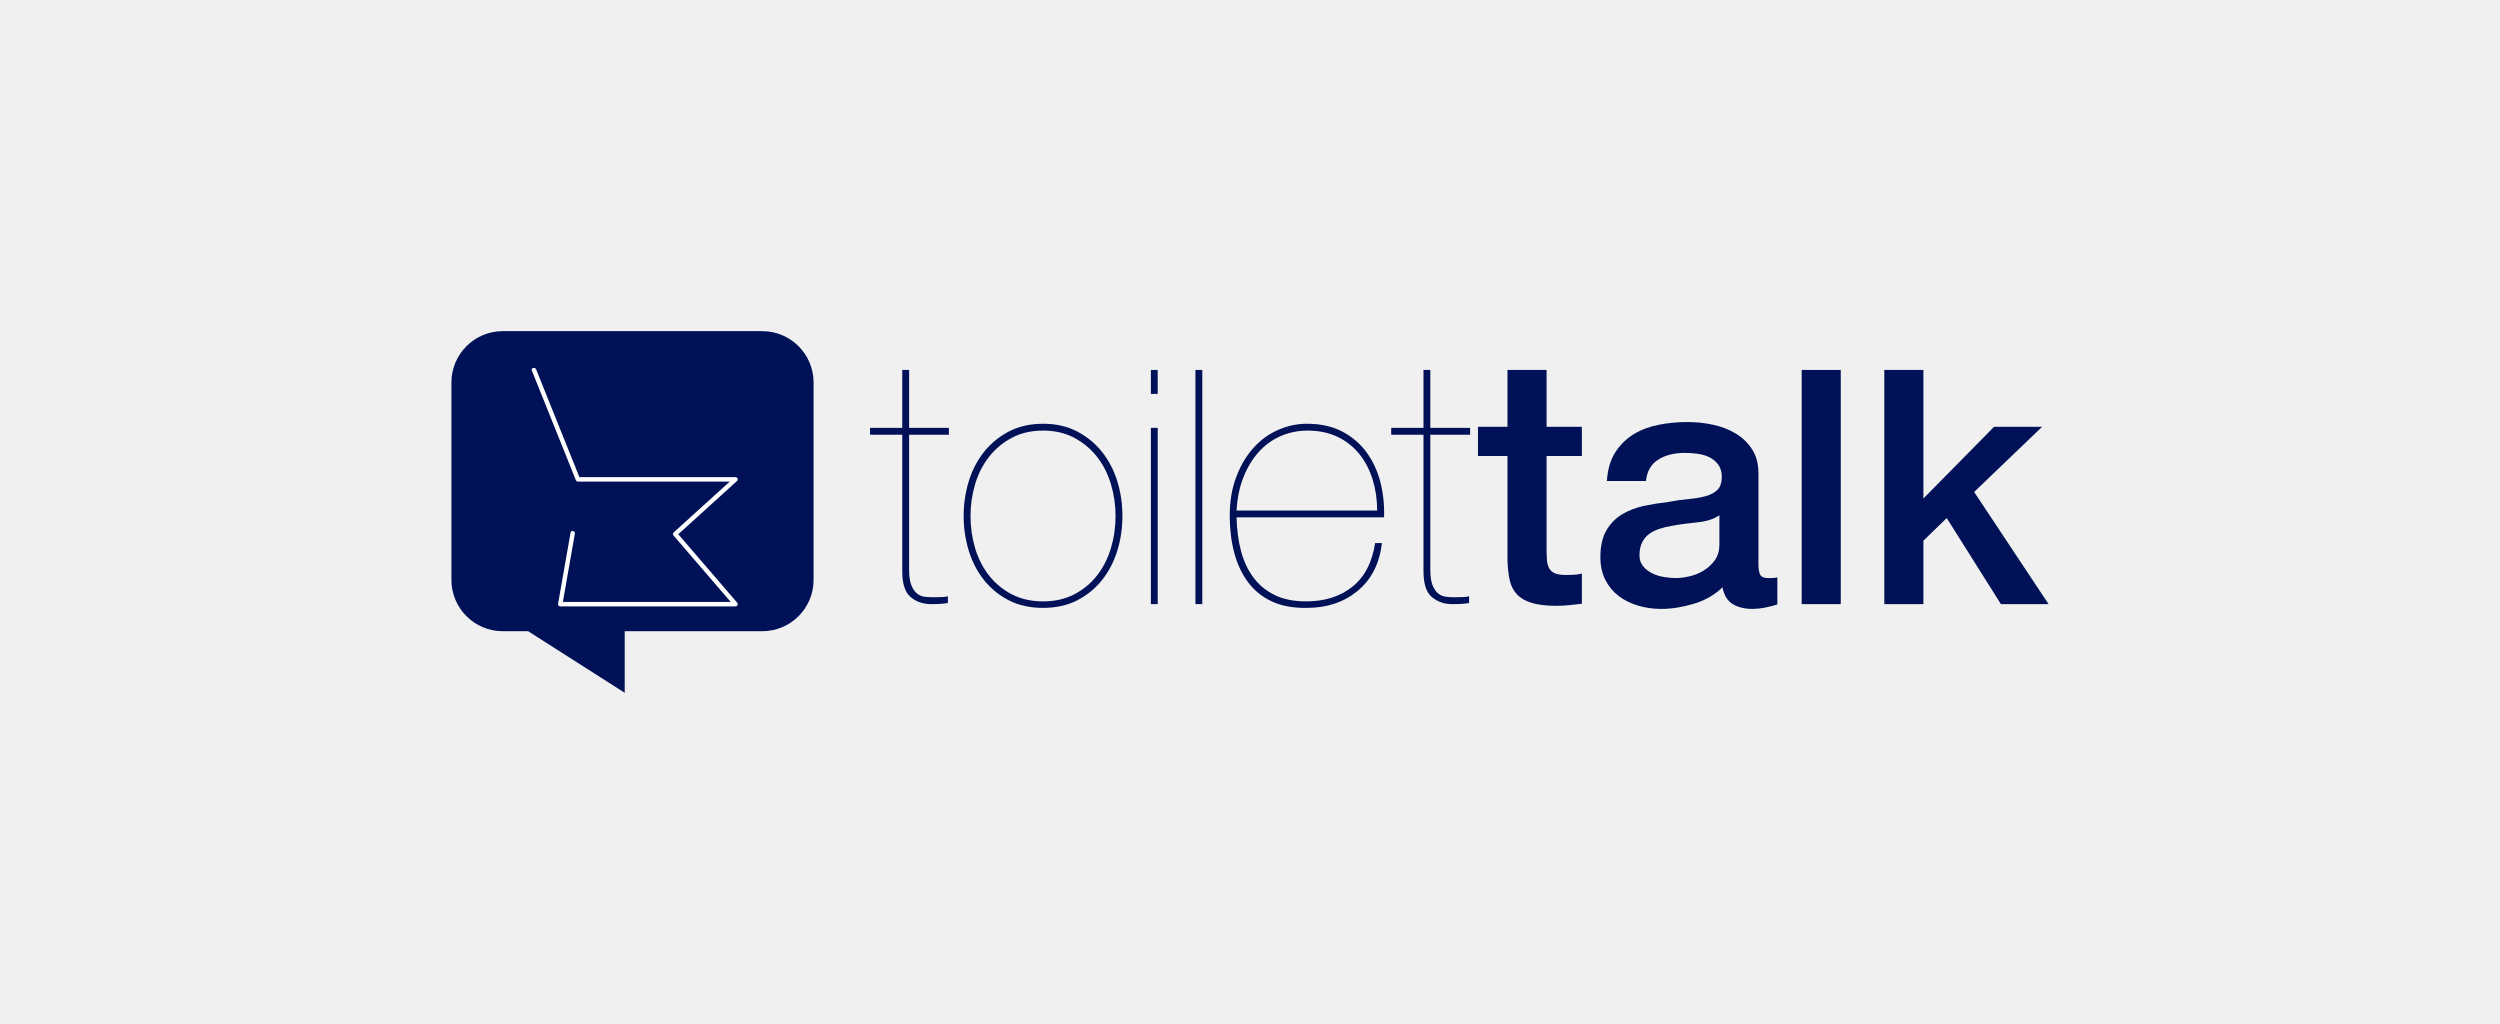
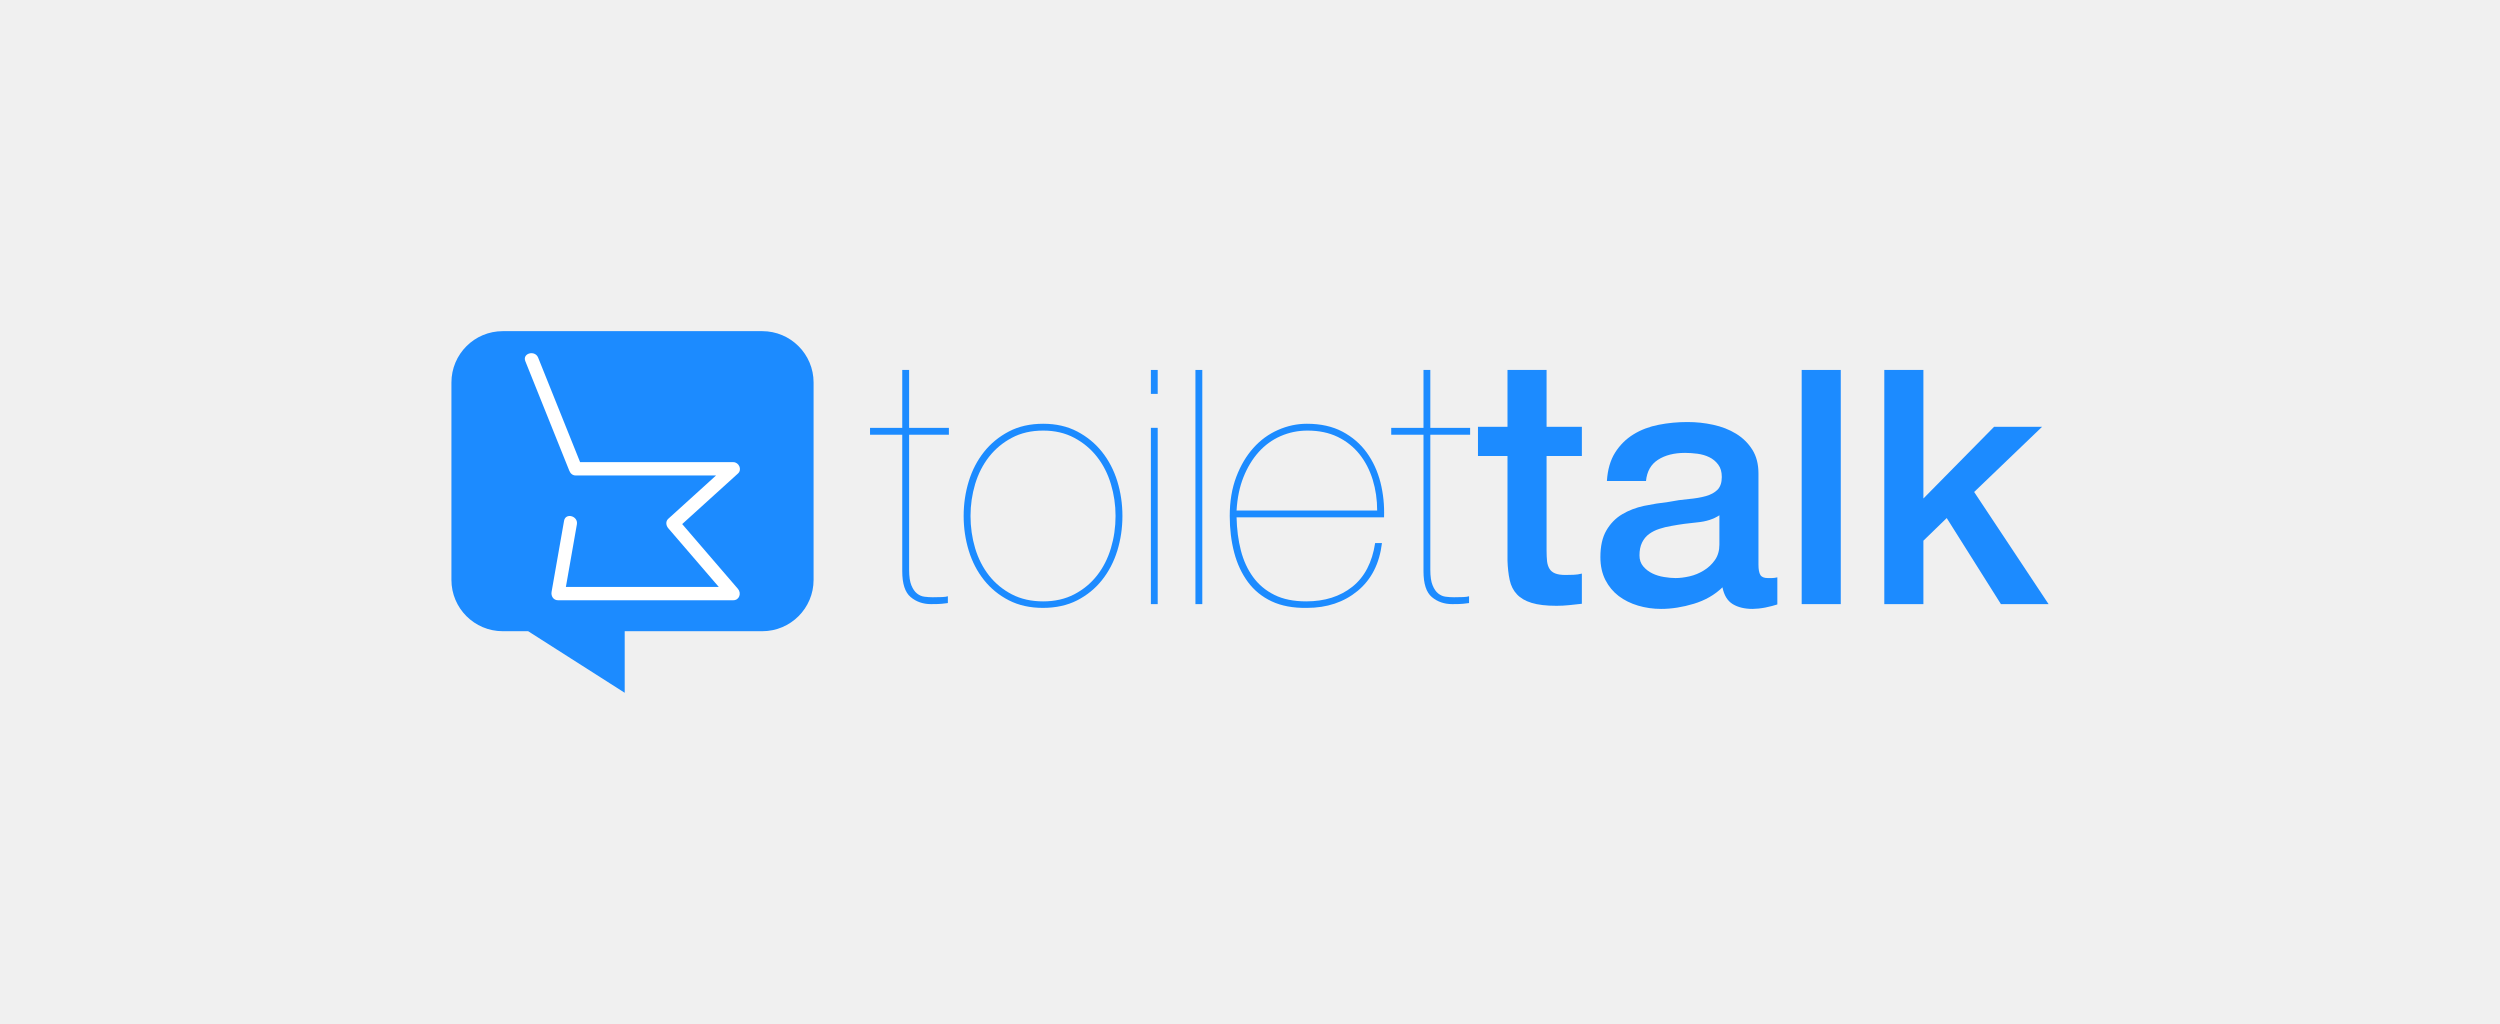
<svg xmlns="http://www.w3.org/2000/svg" version="1.1" id="Logo_Design" x="0px" y="0px" viewBox="0 0 564 231" enable-background="new 0 0 564 231" xml:space="preserve">
  <g id="Toilet">
    <g>
-       <path id="Message" fill="#001157" d="M171.963,74.708h-58.539c-6.397,0-11.583,5.188-11.583,11.586v44.526    c0,6.399,5.186,11.581,11.583,11.581h5.725l21.785,13.891v-13.891h31.029c6.397,0,11.582-5.182,11.582-11.581V86.294    C183.545,79.896,178.36,74.708,171.963,74.708z" />
+       <path id="Message" fill="#1C8BFF" d="M171.963,74.708h-58.539c-6.397,0-11.583,5.188-11.583,11.586v44.526    c0,6.399,5.186,11.581,11.583,11.581h5.725l21.785,13.891v-13.891h31.029c6.397,0,11.582-5.182,11.582-11.581V86.294    C183.545,79.896,178.36,74.708,171.963,74.708z" />
      <g id="Toilet_1_">
-         <polyline fill="#001157" points="120.465,83.459 130.376,108.143 165.934,108.143 152.323,120.48 165.934,136.297      126.39,136.297 129.206,120.271    " />
        <g>
-           <path fill="#FFFFFF" d="M119.983,83.592c3.304,8.228,6.607,16.456,9.911,24.684c0.084,0.21,0.24,0.367,0.482,0.367      c11.853,0,23.705,0,35.558,0c-0.118-0.285-0.236-0.569-0.354-0.854c-4.537,4.112-9.074,8.226-13.61,12.338      c-0.213,0.193-0.171,0.509,0,0.707c4.537,5.272,9.074,10.544,13.61,15.816c0.118-0.284,0.236-0.569,0.354-0.854      c-13.181,0-26.363,0-39.544,0c0.161,0.211,0.321,0.422,0.482,0.633c0.939-5.342,1.878-10.684,2.816-16.025      c0.111-0.631-0.853-0.9-0.964-0.266c-0.939,5.342-1.878,10.684-2.816,16.025c-0.056,0.315,0.134,0.633,0.482,0.633      c13.181,0,26.363,0,39.544,0c0.46,0,0.629-0.533,0.354-0.854c-4.484-5.211-8.968-10.422-13.453-15.633      c-0.37-0.43-0.404,0.747,0.041,0.344c0.391-0.354,0.781-0.708,1.171-1.062c1.569-1.423,3.139-2.845,4.708-4.268      c2.511-2.276,5.022-4.553,7.533-6.829c0.33-0.299,0.067-0.854-0.354-0.854c-11.297,0-22.594,0-33.891,0      c-0.528,0-1.057,0-1.584,0c-0.249,0,0.517,0.66,0.328,0.188c-0.118-0.293-0.236-0.587-0.354-0.881      c-1.081-2.691-2.161-5.383-3.242-8.075c-2.081-5.183-4.162-10.366-6.243-15.548C120.71,82.735,119.742,82.993,119.983,83.592      L119.983,83.592z" />
+           <path fill="#FFFFFF" d="M118.512,81.48c3.304,8.228,6.607,16.456,9.911,24.684c0.253,0.63,0.721,1.101,1.446,1.101      c11.853,0,23.705,0,35.558,0c-0.354-0.854-0.707-1.707-1.061-2.561c-4.537,4.112-9.074,8.226-13.61,12.338      c-0.639,0.579-0.512,1.526,0,2.121c4.537,5.272,9.073,10.544,13.61,15.816c0.354-0.854,0.707-1.707,1.061-2.561      c-13.181,0-26.363,0-39.544,0c0.482,0.633,0.964,1.266,1.446,1.898c0.939-5.342,1.878-10.684,2.816-16.025      c0.333-1.892-2.558-2.7-2.893-0.797c-0.939,5.342-1.878,10.684-2.816,16.025c-0.167,0.946,0.401,1.898,1.446,1.898      c13.181,0,26.363,0,39.544,0c1.382,0,1.887-1.6,1.061-2.561c-4.537-5.272-9.073-10.544-13.61-15.816c0,0.707,0,1.414,0,2.121      c4.537-4.112,9.074-8.226,13.61-12.338c0.989-0.896,0.201-2.561-1.061-2.561c-11.853,0-23.705,0-35.558,0      c0.482,0.367,0.964,0.734,1.446,1.101c-3.304-8.228-6.607-16.456-9.911-24.684C120.693,78.91,117.791,79.683,118.512,81.48      L118.512,81.48z" />
        </g>
      </g>
      <g id="Logo">
-         <path fill="#001157" d="M214.069,98.07v-1.55h-8.971V83.46h-1.55v13.06h-7.27v1.55h7.27v30.79c0,2.84,0.63,4.78,1.9,5.84     c1.26,1.061,2.79,1.59,4.6,1.59c1.19,0,2-0.029,2.44-0.079c0.439-0.051,0.89-0.101,1.35-0.16v-1.54     c-0.26,0.1-0.689,0.16-1.31,0.189c-0.62,0.03-1.32,0.04-2.09,0.04c-0.62,0-1.24-0.04-1.86-0.12c-0.62-0.069-1.19-0.319-1.7-0.729     c-0.52-0.41-0.939-1.03-1.28-1.86c-0.33-0.819-0.5-1.979-0.5-3.479V98.07H214.069z" />
-         <path fill="#001157" d="M252.059,108.55c-0.779-2.5-1.93-4.7-3.449-6.61c-1.521-1.91-3.391-3.44-5.601-4.6     c-2.22-1.16-4.779-1.74-7.66-1.74c-2.939,0-5.52,0.58-7.739,1.74c-2.221,1.16-4.091,2.69-5.61,4.6s-2.67,4.11-3.44,6.61     c-0.77,2.5-1.159,5.12-1.159,7.85c0,2.74,0.39,5.36,1.159,7.86c0.771,2.5,1.921,4.7,3.44,6.609c1.52,1.91,3.39,3.431,5.61,4.57     c2.22,1.13,4.77,1.7,7.659,1.7c2.94,0,5.521-0.57,7.74-1.7c2.21-1.14,4.08-2.66,5.601-4.57c1.52-1.909,2.67-4.109,3.449-6.609     c0.771-2.5,1.16-5.12,1.16-7.86C253.219,113.67,252.829,111.05,252.059,108.55z M250.619,123.681     c-0.69,2.32-1.74,4.37-3.13,6.149c-1.391,1.771-3.11,3.19-5.141,4.25c-2.04,1.061-4.369,1.591-7,1.591     c-2.689,0-5.04-0.53-7.08-1.591c-2.039-1.06-3.75-2.479-5.149-4.25c-1.39-1.779-2.43-3.829-3.13-6.149     c-0.69-2.33-1.04-4.75-1.04-7.28c0-2.47,0.35-4.87,1.04-7.19c0.7-2.32,1.74-4.37,3.13-6.15c1.399-1.78,3.11-3.21,5.149-4.29     c2.04-1.09,4.391-1.63,7.08-1.63c2.631,0,4.96,0.54,7,1.63c2.03,1.08,3.75,2.51,5.141,4.29c1.39,1.78,2.439,3.83,3.13,6.15     c0.7,2.32,1.05,4.72,1.05,7.19C251.669,118.931,251.319,121.351,250.619,123.681z" />
-         <path fill="#001157" d="M259.639,96.521v39.77h1.54v-39.77H259.639z M259.639,83.46v5.4h1.54v-5.4H259.639z" />
-         <path fill="#001157" d="M269.689,83.46v52.83h1.55V83.46H269.689z" />
-         <path fill="#001157" d="M311.429,108.82c-0.65-2.52-1.68-4.77-3.1-6.73s-3.25-3.53-5.49-4.72c-2.24-1.18-4.91-1.77-8.01-1.77     c-2.21,0-4.38,0.46-6.49,1.39c-2.12,0.93-3.979,2.28-5.57,4.06c-1.6,1.78-2.89,3.96-3.869,6.54c-0.98,2.58-1.471,5.51-1.471,8.81     c0,2.95,0.33,5.69,1,8.24c0.67,2.56,1.71,4.77,3.101,6.66c1.39,1.88,3.18,3.34,5.37,4.37c2.199,1.029,4.84,1.52,7.93,1.47     c4.54,0,8.359-1.28,11.449-3.83c3.101-2.56,4.931-6.15,5.49-10.79h-1.54c-0.67,4.38-2.39,7.67-5.149,9.86     c-2.761,2.189-6.221,3.29-10.4,3.29c-2.84,0-5.239-0.49-7.189-1.471c-1.971-0.979-3.561-2.319-4.8-4.029     c-1.24-1.7-2.16-3.7-2.75-5.99c-0.591-2.29-0.91-4.78-0.971-7.47h33.271C312.339,113.98,312.068,111.351,311.429,108.82z      M278.969,115.171c0.16-2.791,0.67-5.291,1.55-7.51c0.881-2.21,2.03-4.11,3.44-5.68c1.42-1.58,3.07-2.77,4.96-3.6     c1.88-0.82,3.899-1.24,6.07-1.24c2.579,0,4.85,0.48,6.81,1.43c1.96,0.96,3.59,2.26,4.91,3.91c1.31,1.65,2.3,3.57,2.979,5.76     c0.67,2.2,1,4.5,1,6.93H278.969z" />
-         <path fill="#001157" d="M331.659,98.07v-1.55h-8.98V83.46h-1.54v13.06h-7.28v1.55h7.28v30.79c0,2.84,0.63,4.78,1.89,5.84     c1.261,1.061,2.801,1.59,4.601,1.59c1.189,0,2-0.029,2.439-0.079c0.44-0.051,0.891-0.101,1.351-0.16v-1.54     c-0.25,0.1-0.69,0.16-1.311,0.189c-0.619,0.03-1.319,0.04-2.09,0.04c-0.62,0-1.24-0.04-1.859-0.12     c-0.61-0.069-1.181-0.319-1.7-0.729c-0.51-0.41-0.94-1.03-1.271-1.86c-0.34-0.819-0.51-1.979-0.51-3.479V98.07H331.659z" />
-         <path fill="#001157" d="M356.869,102.871v-6.58h-7.96V83.46h-8.82v12.83h-6.66v6.58h6.66v23.59c0.05,1.649,0.22,3.119,0.5,4.409     s0.83,2.36,1.63,3.21c0.79,0.851,1.9,1.5,3.32,1.931c1.42,0.439,3.29,0.66,5.609,0.66c0.98,0,1.931-0.051,2.86-0.15     c0.93-0.11,1.88-0.21,2.86-0.31V129.4c-0.61,0.16-1.23,0.25-1.851,0.271c-0.62,0.029-1.24,0.04-1.859,0.04     c-0.98,0-1.75-0.12-2.32-0.351c-0.57-0.229-0.99-0.58-1.271-1.04c-0.29-0.47-0.47-1.03-0.55-1.7     c-0.069-0.67-0.109-1.47-0.109-2.399v-21.35H356.869z" />
-         <path fill="#001157" d="M399.729,130.41h-0.93c-0.82,0-1.38-0.239-1.66-0.699s-0.43-1.24-0.43-2.32v-20.58     c0-2.11-0.46-3.9-1.391-5.37c-0.93-1.47-2.149-2.67-3.67-3.6c-1.52-0.93-3.239-1.6-5.149-2.01c-1.91-0.42-3.84-0.62-5.8-0.62     c-2.221,0-4.381,0.2-6.5,0.62c-2.11,0.41-4.011,1.13-5.681,2.16c-1.68,1.03-3.06,2.4-4.14,4.1c-1.08,1.71-1.7,3.85-1.86,6.42     h8.82c0.21-2.16,1.11-3.76,2.71-4.79c1.6-1.03,3.63-1.55,6.11-1.55c0.88,0,1.8,0.07,2.779,0.19c0.98,0.13,1.87,0.39,2.67,0.78     c0.801,0.38,1.471,0.94,2.011,1.66c0.55,0.72,0.819,1.65,0.819,2.79c0,1.28-0.33,2.25-0.97,2.9c-0.65,0.64-1.52,1.12-2.63,1.43     s-2.39,0.53-3.83,0.66c-1.44,0.12-2.97,0.34-4.56,0.65c-1.86,0.21-3.7,0.51-5.54,0.89c-1.83,0.391-3.48,1.021-4.95,1.9     c-1.47,0.87-2.65,2.09-3.55,3.63c-0.91,1.55-1.36,3.561-1.36,6.04c0,1.96,0.38,3.67,1.12,5.14c0.75,1.471,1.76,2.681,3.02,3.641     c1.261,0.95,2.721,1.67,4.37,2.16c1.65,0.489,3.38,0.739,5.181,0.739c2.38,0,4.84-0.39,7.39-1.159     c2.55-0.771,4.71-2.011,6.46-3.71c0.36,1.8,1.13,3.06,2.32,3.789c1.189,0.721,2.68,1.08,4.489,1.08     c0.36,0,0.801-0.029,1.311-0.08c0.52-0.05,1.03-0.13,1.55-0.229s1.02-0.22,1.51-0.35c0.49-0.131,0.891-0.24,1.2-0.351v-6.109     C400.509,130.36,400.089,130.41,399.729,130.41z M387.898,122.83c0,1.391-0.34,2.561-1.01,3.511c-0.67,0.96-1.51,1.75-2.52,2.359     c-1,0.62-2.07,1.061-3.2,1.32c-1.141,0.26-2.2,0.39-3.18,0.39c-0.771,0-1.641-0.08-2.591-0.239c-0.949-0.15-1.83-0.42-2.63-0.811     c-0.8-0.39-1.479-0.91-2.05-1.58s-0.85-1.5-0.85-2.479c0-1.13,0.189-2.101,0.58-2.9c0.39-0.8,0.92-1.439,1.59-1.93     s1.439-0.88,2.319-1.16c0.87-0.29,1.78-0.51,2.71-0.66c1.95-0.36,3.91-0.63,5.87-0.81c1.96-0.181,3.61-0.71,4.96-1.59V122.83z" />
-         <path fill="#001157" d="M406.459,83.46v52.83h8.819V83.46H406.459z" />
-         <path fill="#001157" d="M445.369,110.991l15.319-14.7h-10.83l-15.939,16.17v-29h-8.82v52.83h8.82v-14.31l5.26-5.11l12.23,19.42     h10.75L445.369,110.991z" />
+         <path fill="#1C8BFF" d="M214.069,98.07v-1.55h-8.971V83.46h-1.55v13.06h-7.27v1.55h7.27v30.79c0,2.84,0.63,4.78,1.9,5.84     c1.26,1.061,2.79,1.59,4.6,1.59c1.19,0,2-0.029,2.44-0.079c0.439-0.051,0.89-0.101,1.35-0.16v-1.54     c-0.26,0.1-0.689,0.16-1.31,0.189c-0.62,0.03-1.32,0.04-2.09,0.04c-0.62,0-1.24-0.04-1.86-0.12c-0.62-0.069-1.19-0.319-1.7-0.729     c-0.52-0.41-0.939-1.03-1.28-1.86c-0.33-0.819-0.5-1.979-0.5-3.479V98.07H214.069z" />
+         <path fill="#1C8BFF" d="M252.059,108.55c-0.779-2.5-1.93-4.7-3.449-6.61c-1.521-1.91-3.391-3.44-5.601-4.6     c-2.22-1.16-4.779-1.74-7.66-1.74c-2.939,0-5.52,0.58-7.739,1.74c-2.221,1.16-4.091,2.69-5.61,4.6s-2.67,4.11-3.44,6.61     c-0.77,2.5-1.159,5.12-1.159,7.85c0,2.74,0.39,5.36,1.159,7.86c0.771,2.5,1.921,4.7,3.44,6.609c1.52,1.91,3.39,3.431,5.61,4.57     c2.22,1.13,4.77,1.7,7.659,1.7c2.94,0,5.521-0.57,7.74-1.7c2.21-1.14,4.08-2.66,5.601-4.57c1.52-1.909,2.67-4.109,3.449-6.609     c0.771-2.5,1.16-5.12,1.16-7.86C253.219,113.67,252.829,111.05,252.059,108.55z M250.619,123.681     c-0.69,2.32-1.74,4.37-3.13,6.149c-1.391,1.771-3.11,3.19-5.141,4.25c-2.04,1.061-4.369,1.591-7,1.591     c-2.689,0-5.04-0.53-7.08-1.591c-2.039-1.06-3.75-2.479-5.149-4.25c-1.39-1.779-2.43-3.829-3.13-6.149     c-0.69-2.33-1.04-4.75-1.04-7.28c0-2.47,0.35-4.87,1.04-7.19c0.7-2.32,1.74-4.37,3.13-6.15c1.399-1.78,3.11-3.21,5.149-4.29     c2.04-1.09,4.391-1.63,7.08-1.63c2.631,0,4.96,0.54,7,1.63c2.03,1.08,3.75,2.51,5.141,4.29c1.39,1.78,2.439,3.83,3.13,6.15     c0.7,2.32,1.05,4.72,1.05,7.19C251.669,118.931,251.319,121.351,250.619,123.681z" />
+         <path fill="#1C8BFF" d="M259.639,96.521v39.77h1.54v-39.77H259.639z M259.639,83.46v5.4h1.54v-5.4H259.639z" />
+         <path fill="#1C8BFF" d="M269.689,83.46v52.83h1.55V83.46H269.689z" />
+         <path fill="#1C8BFF" d="M311.429,108.82c-0.65-2.52-1.68-4.77-3.1-6.73s-3.25-3.53-5.49-4.72c-2.24-1.18-4.91-1.77-8.01-1.77     c-2.21,0-4.38,0.46-6.49,1.39c-2.12,0.93-3.979,2.28-5.57,4.06c-1.6,1.78-2.89,3.96-3.869,6.54c-0.98,2.58-1.471,5.51-1.471,8.81     c0,2.95,0.33,5.69,1,8.24c0.67,2.56,1.71,4.77,3.101,6.66c1.39,1.88,3.18,3.34,5.37,4.37c2.199,1.029,4.84,1.52,7.93,1.47     c4.54,0,8.359-1.28,11.449-3.83c3.101-2.56,4.931-6.15,5.49-10.79h-1.54c-0.67,4.38-2.39,7.67-5.149,9.86     c-2.761,2.189-6.221,3.29-10.4,3.29c-2.84,0-5.239-0.49-7.189-1.471c-1.971-0.979-3.561-2.319-4.8-4.029     c-1.24-1.7-2.16-3.7-2.75-5.99c-0.591-2.29-0.91-4.78-0.971-7.47h33.271C312.339,113.98,312.068,111.351,311.429,108.82z      M278.969,115.171c0.16-2.791,0.67-5.291,1.55-7.51c0.881-2.21,2.03-4.11,3.44-5.68c1.42-1.58,3.07-2.77,4.96-3.6     c1.88-0.82,3.899-1.24,6.07-1.24c2.579,0,4.85,0.48,6.81,1.43c1.96,0.96,3.59,2.26,4.91,3.91c1.31,1.65,2.3,3.57,2.979,5.76     c0.67,2.2,1,4.5,1,6.93H278.969z" />
+         <path fill="#1C8BFF" d="M331.659,98.07v-1.55h-8.98V83.46h-1.54v13.06h-7.28v1.55h7.28v30.79c0,2.84,0.63,4.78,1.89,5.84     c1.261,1.061,2.801,1.59,4.601,1.59c1.189,0,2-0.029,2.439-0.079c0.44-0.051,0.891-0.101,1.351-0.16v-1.54     c-0.25,0.1-0.69,0.16-1.311,0.189c-0.619,0.03-1.319,0.04-2.09,0.04c-0.62,0-1.24-0.04-1.859-0.12     c-0.61-0.069-1.181-0.319-1.7-0.729c-0.51-0.41-0.94-1.03-1.271-1.86c-0.34-0.819-0.51-1.979-0.51-3.479V98.07H331.659z" />
+         <path fill="#1C8BFF" d="M356.869,102.871v-6.58h-7.96V83.46h-8.82v12.83h-6.66v6.58h6.66v23.59c0.05,1.649,0.22,3.119,0.5,4.409     s0.83,2.36,1.63,3.21c0.79,0.851,1.9,1.5,3.32,1.931c1.42,0.439,3.29,0.66,5.609,0.66c0.98,0,1.931-0.051,2.86-0.15     c0.93-0.11,1.88-0.21,2.86-0.31V129.4c-0.61,0.16-1.23,0.25-1.851,0.271c-0.62,0.029-1.24,0.04-1.859,0.04     c-0.98,0-1.75-0.12-2.32-0.351c-0.57-0.229-0.99-0.58-1.271-1.04c-0.29-0.47-0.47-1.03-0.55-1.7     c-0.069-0.67-0.109-1.47-0.109-2.399v-21.35H356.869z" />
+         <path fill="#1C8BFF" d="M399.729,130.41h-0.93c-0.82,0-1.38-0.239-1.66-0.699s-0.43-1.24-0.43-2.32v-20.58     c0-2.11-0.46-3.9-1.391-5.37c-0.93-1.47-2.149-2.67-3.67-3.6c-1.52-0.93-3.239-1.6-5.149-2.01c-1.91-0.42-3.84-0.62-5.8-0.62     c-2.221,0-4.381,0.2-6.5,0.62c-2.11,0.41-4.011,1.13-5.681,2.16c-1.68,1.03-3.06,2.4-4.14,4.1c-1.08,1.71-1.7,3.85-1.86,6.42     h8.82c0.21-2.16,1.11-3.76,2.71-4.79c1.6-1.03,3.63-1.55,6.11-1.55c0.88,0,1.8,0.07,2.779,0.19c0.98,0.13,1.87,0.39,2.67,0.78     c0.801,0.38,1.471,0.94,2.011,1.66c0.55,0.72,0.819,1.65,0.819,2.79c0,1.28-0.33,2.25-0.97,2.9c-0.65,0.64-1.52,1.12-2.63,1.43     s-2.39,0.53-3.83,0.66c-1.44,0.12-2.97,0.34-4.56,0.65c-1.86,0.21-3.7,0.51-5.54,0.89c-1.83,0.391-3.48,1.021-4.95,1.9     c-1.47,0.87-2.65,2.09-3.55,3.63c-0.91,1.55-1.36,3.561-1.36,6.04c0,1.96,0.38,3.67,1.12,5.14c0.75,1.471,1.76,2.681,3.02,3.641     c1.261,0.95,2.721,1.67,4.37,2.16c1.65,0.489,3.38,0.739,5.181,0.739c2.38,0,4.84-0.39,7.39-1.159     c2.55-0.771,4.71-2.011,6.46-3.71c0.36,1.8,1.13,3.06,2.32,3.789c1.189,0.721,2.68,1.08,4.489,1.08     c0.36,0,0.801-0.029,1.311-0.08c0.52-0.05,1.03-0.13,1.55-0.229s1.02-0.22,1.51-0.35c0.49-0.131,0.891-0.24,1.2-0.351v-6.109     C400.509,130.36,400.089,130.41,399.729,130.41z M387.898,122.83c0,1.391-0.34,2.561-1.01,3.511c-0.67,0.96-1.51,1.75-2.52,2.359     c-1,0.62-2.07,1.061-3.2,1.32c-1.141,0.26-2.2,0.39-3.18,0.39c-0.771,0-1.641-0.08-2.591-0.239c-0.949-0.15-1.83-0.42-2.63-0.811     c-0.8-0.39-1.479-0.91-2.05-1.58s-0.85-1.5-0.85-2.479c0-1.13,0.189-2.101,0.58-2.9c0.39-0.8,0.92-1.439,1.59-1.93     s1.439-0.88,2.319-1.16c0.87-0.29,1.78-0.51,2.71-0.66c1.95-0.36,3.91-0.63,5.87-0.81c1.96-0.181,3.61-0.71,4.96-1.59V122.83z" />
+         <path fill="#1C8BFF" d="M406.459,83.46v52.83h8.819V83.46H406.459z" />
+         <path fill="#1C8BFF" d="M445.369,110.991l15.319-14.7h-10.83l-15.939,16.17v-29h-8.82v52.83h8.82v-14.31l5.26-5.11l12.23,19.42     h10.75L445.369,110.991z" />
      </g>
    </g>
  </g>
  <g>
</g>
  <g>
</g>
  <g>
</g>
  <g>
</g>
  <g>
</g>
  <g>
</g>
</svg>
